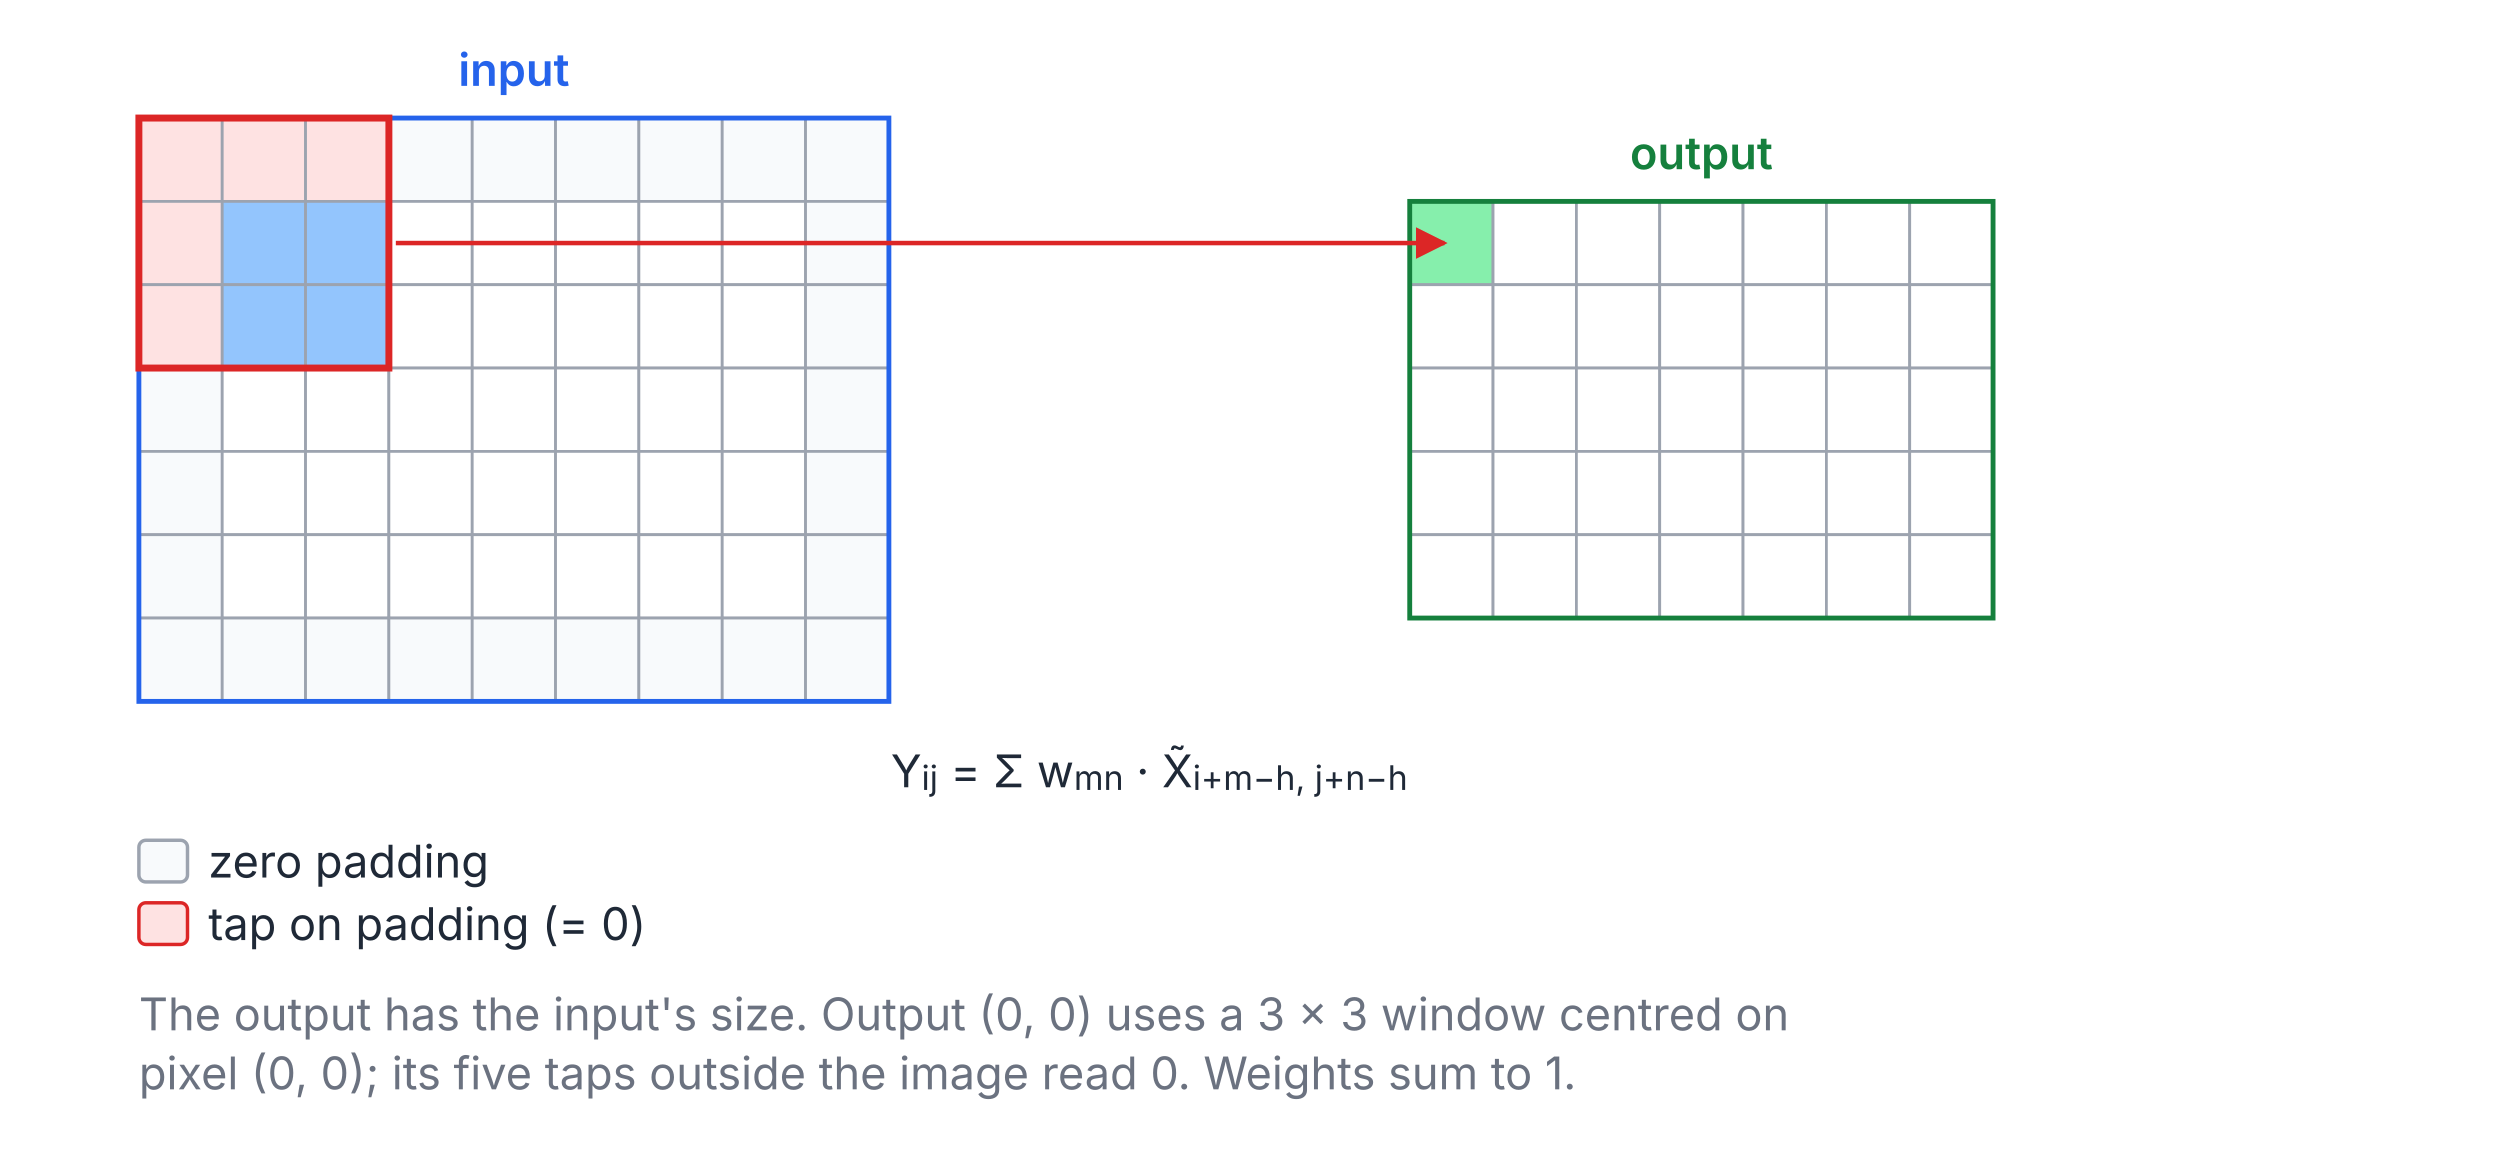
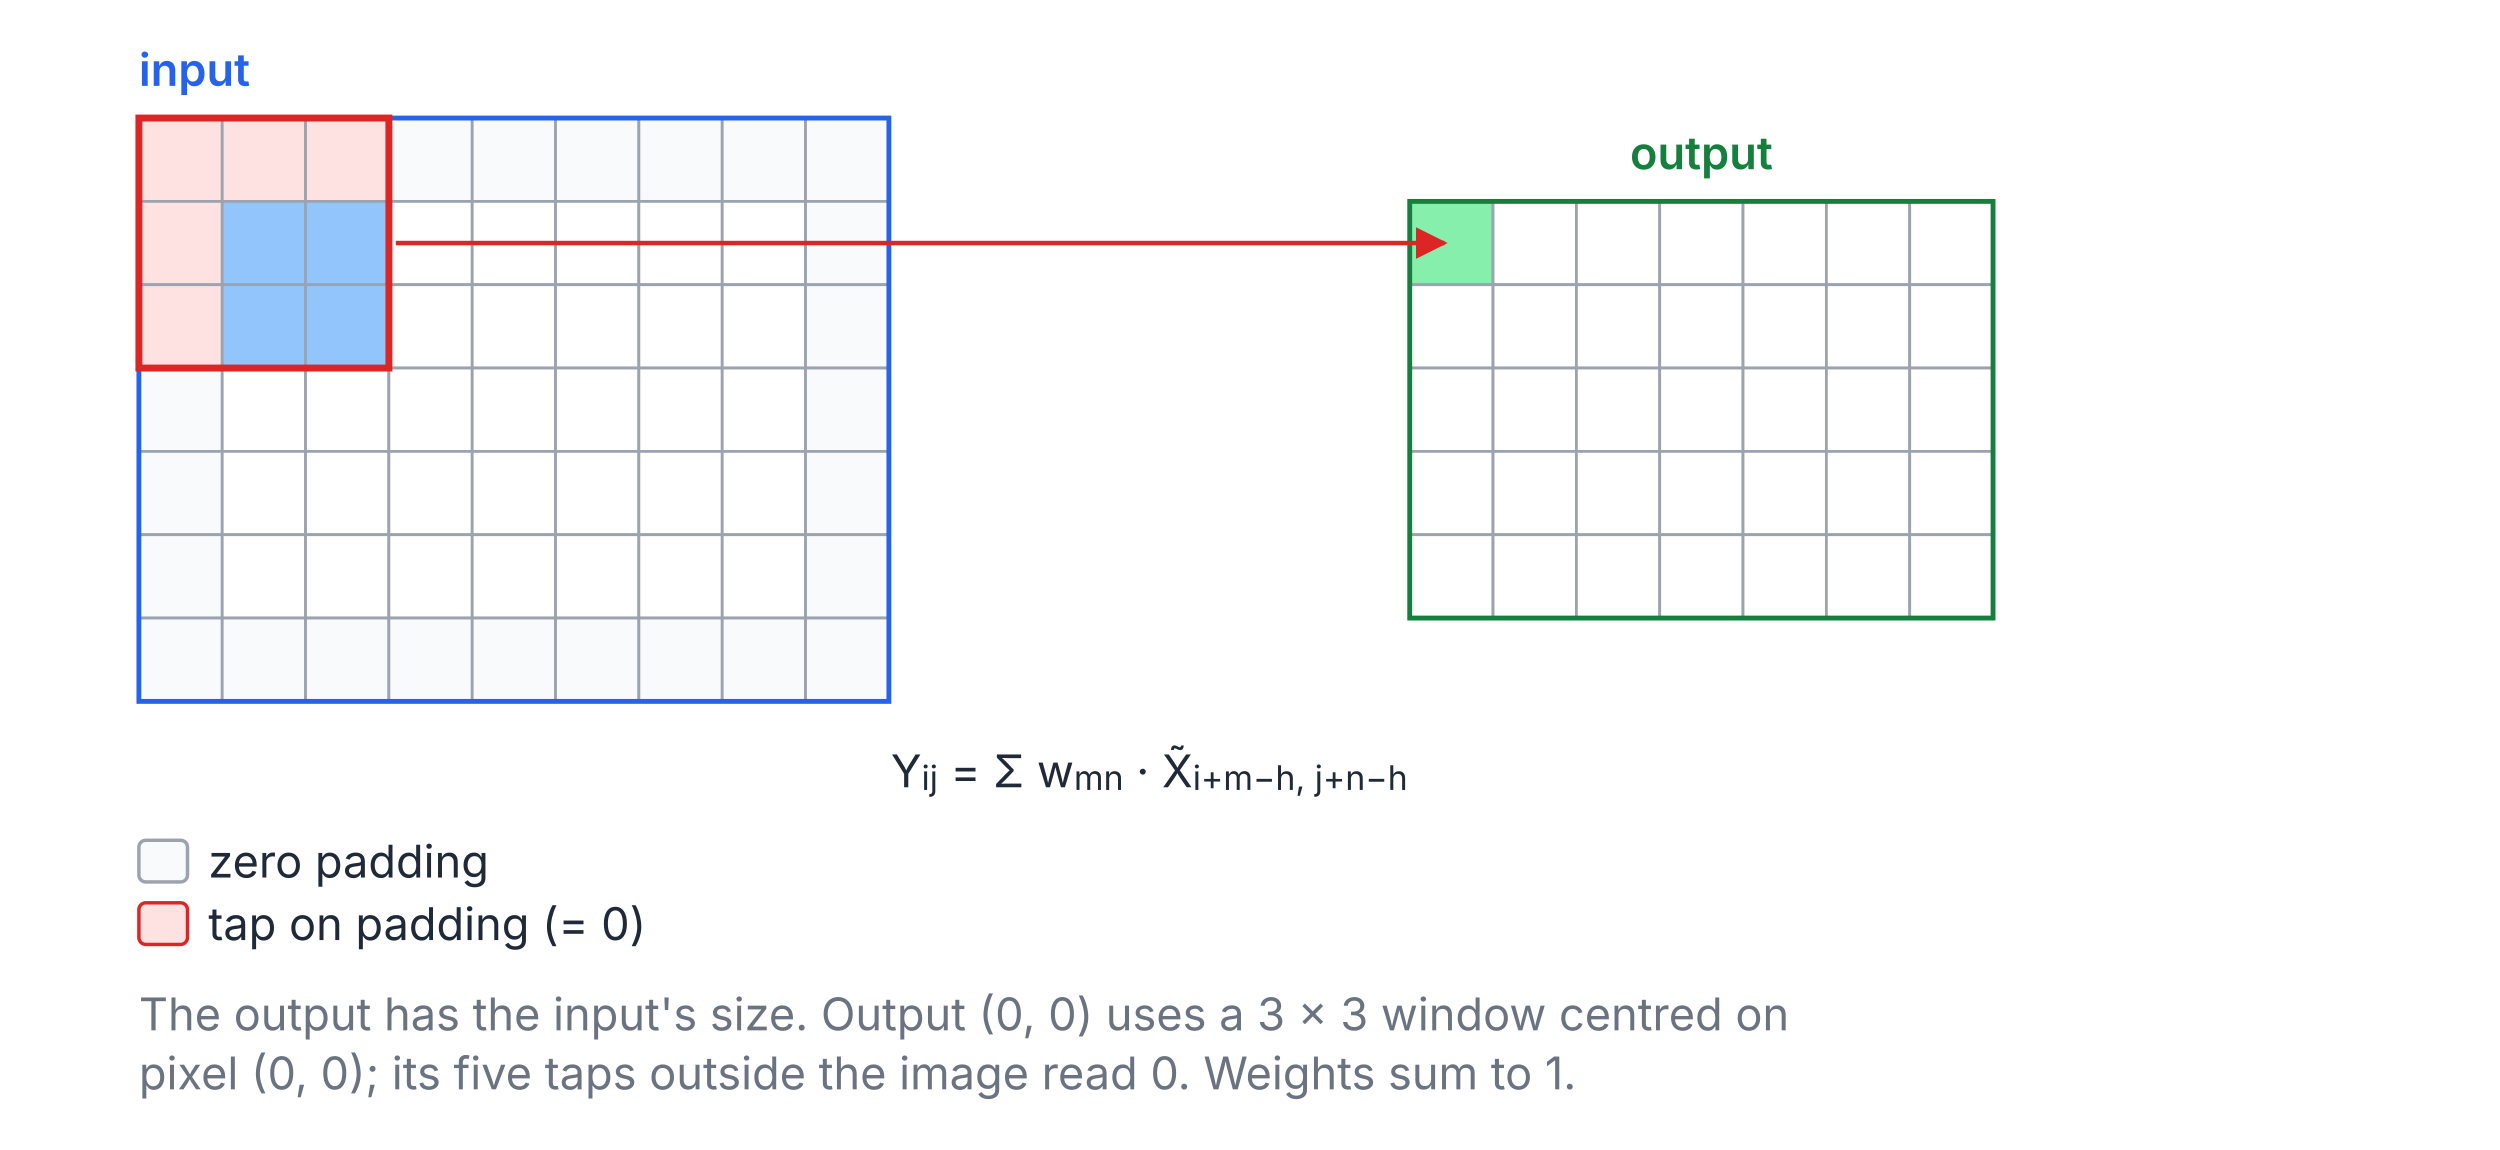
<svg xmlns="http://www.w3.org/2000/svg" viewBox="0 0 720 331" width="720" height="331" class="fig-svg" role="img">
  <style>.fig-paper{fill:var(--fig-paper,#ffffff)}.fig-panel{fill:var(--fig-panel,#f8fafc)}.fig-none{fill:none}.s-ink{stroke:var(--fig-ink,#1f2937)}.t-ink{fill:var(--fig-ink,#1f2937)}.f-ink{fill:var(--fig-ink-soft,#f3f4f6)}.f-ink2{fill:var(--fig-ink-mid,#e5e7eb)}.k-ink{fill:var(--fig-ink,#1f2937)}.s-muted{stroke:var(--fig-muted,#6b7280)}.t-muted{fill:var(--fig-muted,#6b7280)}.f-muted{fill:var(--fig-muted-soft,#f9fafb)}.f-muted2{fill:var(--fig-muted-mid,#e5e7eb)}.k-muted{fill:var(--fig-muted,#6b7280)}.s-line{stroke:var(--fig-line,#9ca3af)}.t-line{fill:var(--fig-line,#9ca3af)}.f-line{fill:var(--fig-line-soft,#f3f4f6)}.f-line2{fill:var(--fig-line-mid,#d1d5db)}.k-line{fill:var(--fig-line,#9ca3af)}.s-a{stroke:var(--fig-a,#2563eb)}.t-a{fill:var(--fig-a,#2563eb)}.f-a{fill:var(--fig-a-soft,#dbeafe)}.f-a2{fill:var(--fig-a-mid,#93c5fd)}.k-a{fill:var(--fig-a,#2563eb)}.s-b{stroke:var(--fig-b,#c2410c)}.t-b{fill:var(--fig-b,#c2410c)}.f-b{fill:var(--fig-b-soft,#ffedd5)}.f-b2{fill:var(--fig-b-mid,#fdba74)}.k-b{fill:var(--fig-b,#c2410c)}.s-c{stroke:var(--fig-c,#15803d)}.t-c{fill:var(--fig-c,#15803d)}.f-c{fill:var(--fig-c-soft,#dcfce7)}.f-c2{fill:var(--fig-c-mid,#86efac)}.k-c{fill:var(--fig-c,#15803d)}.s-d{stroke:var(--fig-d,#7c3aed)}.t-d{fill:var(--fig-d,#7c3aed)}.f-d{fill:var(--fig-d-soft,#ede9fe)}.f-d2{fill:var(--fig-d-mid,#c4b5fd)}.k-d{fill:var(--fig-d,#7c3aed)}.s-hl{stroke:var(--fig-hl,#dc2626)}.t-hl{fill:var(--fig-hl,#dc2626)}.f-hl{fill:var(--fig-hl-soft,#fee2e2)}.f-hl2{fill:var(--fig-hl-mid,#fca5a5)}.k-hl{fill:var(--fig-hl,#dc2626)}.fig-txt{font-family:Inter,system-ui,-apple-system,'Segoe UI',sans-serif;font-size:15px}.fig-mono{font-family:'Ubuntu Mono',ui-monospace,Menlo,monospace;font-size:15px}.fig-small{font-size:13px}.fig-tiny{font-size:11px}.fig-big{font-size:17px}.fig-plate{fill:var(--fig-paper,#ffffff);fill-opacity:.92}.fig-bold{font-weight:600}.fig-it{font-style:italic}</style>
  <defs>
    <marker id="leetgpu-028-gaussian-blur-ah-ink" viewBox="0 0 10 10" refX="9" refY="5" markerWidth="7" markerHeight="7" orient="auto-start-reverse">
      <path d="M0,0 L10,5 L0,10 z" class="k-ink" />
    </marker>
    <marker id="leetgpu-028-gaussian-blur-ah-muted" viewBox="0 0 10 10" refX="9" refY="5" markerWidth="7" markerHeight="7" orient="auto-start-reverse">
      <path d="M0,0 L10,5 L0,10 z" class="k-muted" />
    </marker>
    <marker id="leetgpu-028-gaussian-blur-ah-a" viewBox="0 0 10 10" refX="9" refY="5" markerWidth="7" markerHeight="7" orient="auto-start-reverse">
      <path d="M0,0 L10,5 L0,10 z" class="k-a" />
    </marker>
    <marker id="leetgpu-028-gaussian-blur-ah-b" viewBox="0 0 10 10" refX="9" refY="5" markerWidth="7" markerHeight="7" orient="auto-start-reverse">
      <path d="M0,0 L10,5 L0,10 z" class="k-b" />
    </marker>
    <marker id="leetgpu-028-gaussian-blur-ah-c" viewBox="0 0 10 10" refX="9" refY="5" markerWidth="7" markerHeight="7" orient="auto-start-reverse">
      <path d="M0,0 L10,5 L0,10 z" class="k-c" />
    </marker>
    <marker id="leetgpu-028-gaussian-blur-ah-d" viewBox="0 0 10 10" refX="9" refY="5" markerWidth="7" markerHeight="7" orient="auto-start-reverse">
      <path d="M0,0 L10,5 L0,10 z" class="k-d" />
    </marker>
    <marker id="leetgpu-028-gaussian-blur-ah-hl" viewBox="0 0 10 10" refX="9" refY="5" markerWidth="7" markerHeight="7" orient="auto-start-reverse">
      <path d="M0,0 L10,5 L0,10 z" class="k-hl" />
    </marker>
  </defs>
  <rect x="0" y="0" width="720" height="331" class="fig-paper" />
  <rect x="40" y="34" width="24" height="24" rx="0" class="f-hl s-line" stroke-width="0.8" />
  <rect x="64" y="34" width="24" height="24" rx="0" class="f-hl s-line" stroke-width="0.8" />
  <rect x="88" y="34" width="24" height="24" rx="0" class="f-hl s-line" stroke-width="0.8" />
  <rect x="112" y="34" width="24" height="24" rx="0" class="fig-panel s-line" stroke-width="0.8" />
  <rect x="136" y="34" width="24" height="24" rx="0" class="fig-panel s-line" stroke-width="0.8" />
  <rect x="160" y="34" width="24" height="24" rx="0" class="fig-panel s-line" stroke-width="0.8" />
  <rect x="184" y="34" width="24" height="24" rx="0" class="fig-panel s-line" stroke-width="0.8" />
  <rect x="208" y="34" width="24" height="24" rx="0" class="fig-panel s-line" stroke-width="0.8" />
  <rect x="232" y="34" width="24" height="24" rx="0" class="fig-panel s-line" stroke-width="0.8" />
  <rect x="40" y="58" width="24" height="24" rx="0" class="f-hl s-line" stroke-width="0.8" />
  <rect x="64" y="58" width="24" height="24" rx="0" class="f-a2 s-line" stroke-width="0.8" />
  <rect x="88" y="58" width="24" height="24" rx="0" class="f-a2 s-line" stroke-width="0.8" />
  <rect x="112" y="58" width="24" height="24" rx="0" class="fig-paper s-line" stroke-width="0.8" />
  <rect x="136" y="58" width="24" height="24" rx="0" class="fig-paper s-line" stroke-width="0.8" />
  <rect x="160" y="58" width="24" height="24" rx="0" class="fig-paper s-line" stroke-width="0.8" />
  <rect x="184" y="58" width="24" height="24" rx="0" class="fig-paper s-line" stroke-width="0.8" />
  <rect x="208" y="58" width="24" height="24" rx="0" class="fig-paper s-line" stroke-width="0.8" />
  <rect x="232" y="58" width="24" height="24" rx="0" class="fig-panel s-line" stroke-width="0.8" />
  <rect x="40" y="82" width="24" height="24" rx="0" class="f-hl s-line" stroke-width="0.8" />
  <rect x="64" y="82" width="24" height="24" rx="0" class="f-a2 s-line" stroke-width="0.8" />
  <rect x="88" y="82" width="24" height="24" rx="0" class="f-a2 s-line" stroke-width="0.8" />
  <rect x="112" y="82" width="24" height="24" rx="0" class="fig-paper s-line" stroke-width="0.8" />
  <rect x="136" y="82" width="24" height="24" rx="0" class="fig-paper s-line" stroke-width="0.8" />
  <rect x="160" y="82" width="24" height="24" rx="0" class="fig-paper s-line" stroke-width="0.8" />
  <rect x="184" y="82" width="24" height="24" rx="0" class="fig-paper s-line" stroke-width="0.8" />
  <rect x="208" y="82" width="24" height="24" rx="0" class="fig-paper s-line" stroke-width="0.8" />
  <rect x="232" y="82" width="24" height="24" rx="0" class="fig-panel s-line" stroke-width="0.8" />
  <rect x="40" y="106" width="24" height="24" rx="0" class="fig-panel s-line" stroke-width="0.8" />
  <rect x="64" y="106" width="24" height="24" rx="0" class="fig-paper s-line" stroke-width="0.8" />
  <rect x="88" y="106" width="24" height="24" rx="0" class="fig-paper s-line" stroke-width="0.8" />
  <rect x="112" y="106" width="24" height="24" rx="0" class="fig-paper s-line" stroke-width="0.8" />
  <rect x="136" y="106" width="24" height="24" rx="0" class="fig-paper s-line" stroke-width="0.8" />
  <rect x="160" y="106" width="24" height="24" rx="0" class="fig-paper s-line" stroke-width="0.8" />
  <rect x="184" y="106" width="24" height="24" rx="0" class="fig-paper s-line" stroke-width="0.8" />
  <rect x="208" y="106" width="24" height="24" rx="0" class="fig-paper s-line" stroke-width="0.8" />
  <rect x="232" y="106" width="24" height="24" rx="0" class="fig-panel s-line" stroke-width="0.8" />
  <rect x="40" y="130" width="24" height="24" rx="0" class="fig-panel s-line" stroke-width="0.8" />
  <rect x="64" y="130" width="24" height="24" rx="0" class="fig-paper s-line" stroke-width="0.8" />
  <rect x="88" y="130" width="24" height="24" rx="0" class="fig-paper s-line" stroke-width="0.8" />
  <rect x="112" y="130" width="24" height="24" rx="0" class="fig-paper s-line" stroke-width="0.8" />
  <rect x="136" y="130" width="24" height="24" rx="0" class="fig-paper s-line" stroke-width="0.8" />
  <rect x="160" y="130" width="24" height="24" rx="0" class="fig-paper s-line" stroke-width="0.8" />
  <rect x="184" y="130" width="24" height="24" rx="0" class="fig-paper s-line" stroke-width="0.8" />
  <rect x="208" y="130" width="24" height="24" rx="0" class="fig-paper s-line" stroke-width="0.8" />
  <rect x="232" y="130" width="24" height="24" rx="0" class="fig-panel s-line" stroke-width="0.8" />
  <rect x="40" y="154" width="24" height="24" rx="0" class="fig-panel s-line" stroke-width="0.8" />
  <rect x="64" y="154" width="24" height="24" rx="0" class="fig-paper s-line" stroke-width="0.8" />
  <rect x="88" y="154" width="24" height="24" rx="0" class="fig-paper s-line" stroke-width="0.8" />
  <rect x="112" y="154" width="24" height="24" rx="0" class="fig-paper s-line" stroke-width="0.8" />
  <rect x="136" y="154" width="24" height="24" rx="0" class="fig-paper s-line" stroke-width="0.8" />
  <rect x="160" y="154" width="24" height="24" rx="0" class="fig-paper s-line" stroke-width="0.8" />
  <rect x="184" y="154" width="24" height="24" rx="0" class="fig-paper s-line" stroke-width="0.8" />
  <rect x="208" y="154" width="24" height="24" rx="0" class="fig-paper s-line" stroke-width="0.8" />
  <rect x="232" y="154" width="24" height="24" rx="0" class="fig-panel s-line" stroke-width="0.8" />
  <rect x="40" y="178" width="24" height="24" rx="0" class="fig-panel s-line" stroke-width="0.8" />
  <rect x="64" y="178" width="24" height="24" rx="0" class="fig-panel s-line" stroke-width="0.8" />
  <rect x="88" y="178" width="24" height="24" rx="0" class="fig-panel s-line" stroke-width="0.8" />
  <rect x="112" y="178" width="24" height="24" rx="0" class="fig-panel s-line" stroke-width="0.8" />
  <rect x="136" y="178" width="24" height="24" rx="0" class="fig-panel s-line" stroke-width="0.8" />
  <rect x="160" y="178" width="24" height="24" rx="0" class="fig-panel s-line" stroke-width="0.8" />
  <rect x="184" y="178" width="24" height="24" rx="0" class="fig-panel s-line" stroke-width="0.8" />
  <rect x="208" y="178" width="24" height="24" rx="0" class="fig-panel s-line" stroke-width="0.8" />
  <rect x="232" y="178" width="24" height="24" rx="0" class="fig-panel s-line" stroke-width="0.8" />
  <rect x="40" y="34" width="216" height="168" rx="0" class="fig-none s-a" stroke-width="1.4" />
-   <text x="148" y="20" text-anchor="middle" dominant-baseline="central" class="fig-txt t-a fig-small fig-bold">input</text>
+   <text x="40" y="20" text-anchor="start" dominant-baseline="central" class="fig-txt t-a fig-small fig-bold">input</text>
  <rect x="40" y="34" width="72" height="72" rx="0" class="fig-none s-hl" stroke-width="2" />
  <rect x="406" y="58" width="24" height="24" rx="0" class="f-c2 s-line" stroke-width="0.8" />
  <rect x="430" y="58" width="24" height="24" rx="0" class="fig-paper s-line" stroke-width="0.8" />
  <rect x="454" y="58" width="24" height="24" rx="0" class="fig-paper s-line" stroke-width="0.8" />
  <rect x="478" y="58" width="24" height="24" rx="0" class="fig-paper s-line" stroke-width="0.8" />
  <rect x="502" y="58" width="24" height="24" rx="0" class="fig-paper s-line" stroke-width="0.8" />
  <rect x="526" y="58" width="24" height="24" rx="0" class="fig-paper s-line" stroke-width="0.8" />
  <rect x="550" y="58" width="24" height="24" rx="0" class="fig-paper s-line" stroke-width="0.8" />
  <rect x="406" y="82" width="24" height="24" rx="0" class="fig-paper s-line" stroke-width="0.8" />
  <rect x="430" y="82" width="24" height="24" rx="0" class="fig-paper s-line" stroke-width="0.8" />
  <rect x="454" y="82" width="24" height="24" rx="0" class="fig-paper s-line" stroke-width="0.8" />
  <rect x="478" y="82" width="24" height="24" rx="0" class="fig-paper s-line" stroke-width="0.8" />
  <rect x="502" y="82" width="24" height="24" rx="0" class="fig-paper s-line" stroke-width="0.8" />
  <rect x="526" y="82" width="24" height="24" rx="0" class="fig-paper s-line" stroke-width="0.8" />
  <rect x="550" y="82" width="24" height="24" rx="0" class="fig-paper s-line" stroke-width="0.8" />
  <rect x="406" y="106" width="24" height="24" rx="0" class="fig-paper s-line" stroke-width="0.8" />
  <rect x="430" y="106" width="24" height="24" rx="0" class="fig-paper s-line" stroke-width="0.8" />
  <rect x="454" y="106" width="24" height="24" rx="0" class="fig-paper s-line" stroke-width="0.8" />
  <rect x="478" y="106" width="24" height="24" rx="0" class="fig-paper s-line" stroke-width="0.8" />
  <rect x="502" y="106" width="24" height="24" rx="0" class="fig-paper s-line" stroke-width="0.8" />
  <rect x="526" y="106" width="24" height="24" rx="0" class="fig-paper s-line" stroke-width="0.8" />
  <rect x="550" y="106" width="24" height="24" rx="0" class="fig-paper s-line" stroke-width="0.8" />
  <rect x="406" y="130" width="24" height="24" rx="0" class="fig-paper s-line" stroke-width="0.8" />
  <rect x="430" y="130" width="24" height="24" rx="0" class="fig-paper s-line" stroke-width="0.8" />
  <rect x="454" y="130" width="24" height="24" rx="0" class="fig-paper s-line" stroke-width="0.8" />
  <rect x="478" y="130" width="24" height="24" rx="0" class="fig-paper s-line" stroke-width="0.8" />
  <rect x="502" y="130" width="24" height="24" rx="0" class="fig-paper s-line" stroke-width="0.8" />
  <rect x="526" y="130" width="24" height="24" rx="0" class="fig-paper s-line" stroke-width="0.8" />
  <rect x="550" y="130" width="24" height="24" rx="0" class="fig-paper s-line" stroke-width="0.8" />
  <rect x="406" y="154" width="24" height="24" rx="0" class="fig-paper s-line" stroke-width="0.8" />
  <rect x="430" y="154" width="24" height="24" rx="0" class="fig-paper s-line" stroke-width="0.8" />
  <rect x="454" y="154" width="24" height="24" rx="0" class="fig-paper s-line" stroke-width="0.8" />
  <rect x="478" y="154" width="24" height="24" rx="0" class="fig-paper s-line" stroke-width="0.8" />
  <rect x="502" y="154" width="24" height="24" rx="0" class="fig-paper s-line" stroke-width="0.8" />
  <rect x="526" y="154" width="24" height="24" rx="0" class="fig-paper s-line" stroke-width="0.8" />
  <rect x="550" y="154" width="24" height="24" rx="0" class="fig-paper s-line" stroke-width="0.8" />
  <rect x="406" y="58" width="168" height="120" rx="0" class="fig-none s-c" stroke-width="1.4" />
  <text x="490" y="44" text-anchor="middle" dominant-baseline="central" class="fig-txt t-c fig-small fig-bold">output</text>
  <line x1="114" y1="70" x2="416" y2="70" class="s-hl" stroke-width="1.3" marker-end="url(#leetgpu-028-gaussian-blur-ah-hl)" />
  <text x="331" y="222" text-anchor="middle" dominant-baseline="central" class="fig-txt t-ink fig-small">Y<tspan baseline-shift="sub" font-size="75%">ij</tspan> = Σ w<tspan baseline-shift="sub" font-size="75%">mn</tspan> · X̃<tspan baseline-shift="sub" font-size="75%">i+m−h, j+n−h</tspan>
  </text>
  <rect x="40" y="242" width="14" height="12" rx="2" class="fig-panel s-line" stroke-width="1" />
  <text x="60" y="248" text-anchor="start" dominant-baseline="central" class="fig-txt t-ink fig-small">zero padding</text>
  <rect x="40" y="260" width="14" height="12" rx="2" class="f-hl s-hl" stroke-width="1" />
  <text x="60" y="266" text-anchor="start" dominant-baseline="central" class="fig-txt t-ink fig-small">tap on padding (= 0)</text>
  <text x="40" y="292" text-anchor="start" dominant-baseline="central" class="fig-txt t-muted fig-small">The output has the input's size. Output (0, 0) uses a 3 × 3 window centred on</text>
  <text x="40" y="309" text-anchor="start" dominant-baseline="central" class="fig-txt t-muted fig-small">pixel (0, 0); its five taps outside the image read 0. Weights sum to 1.</text>
</svg>
